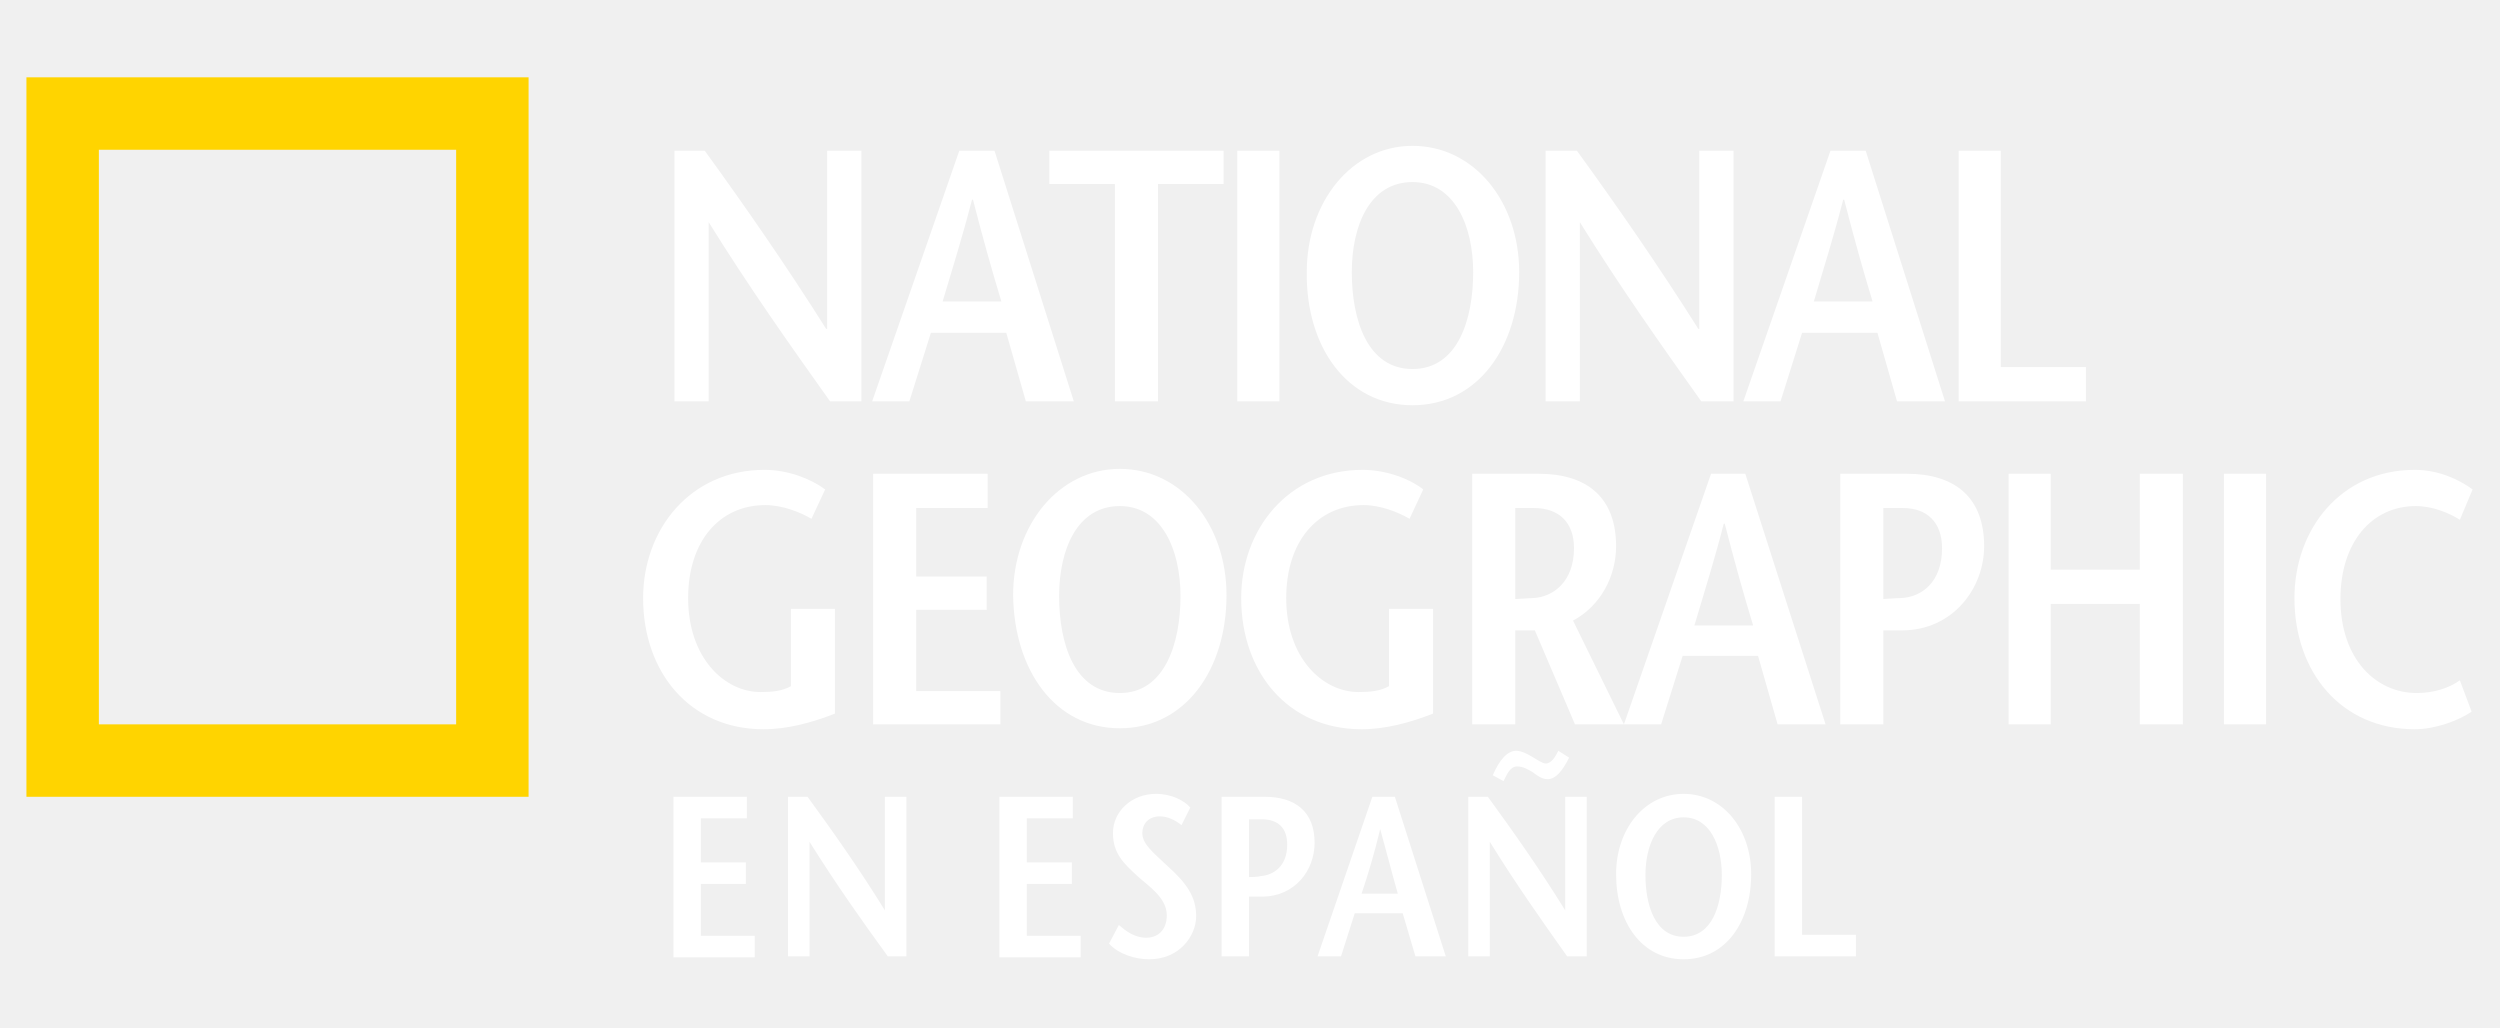
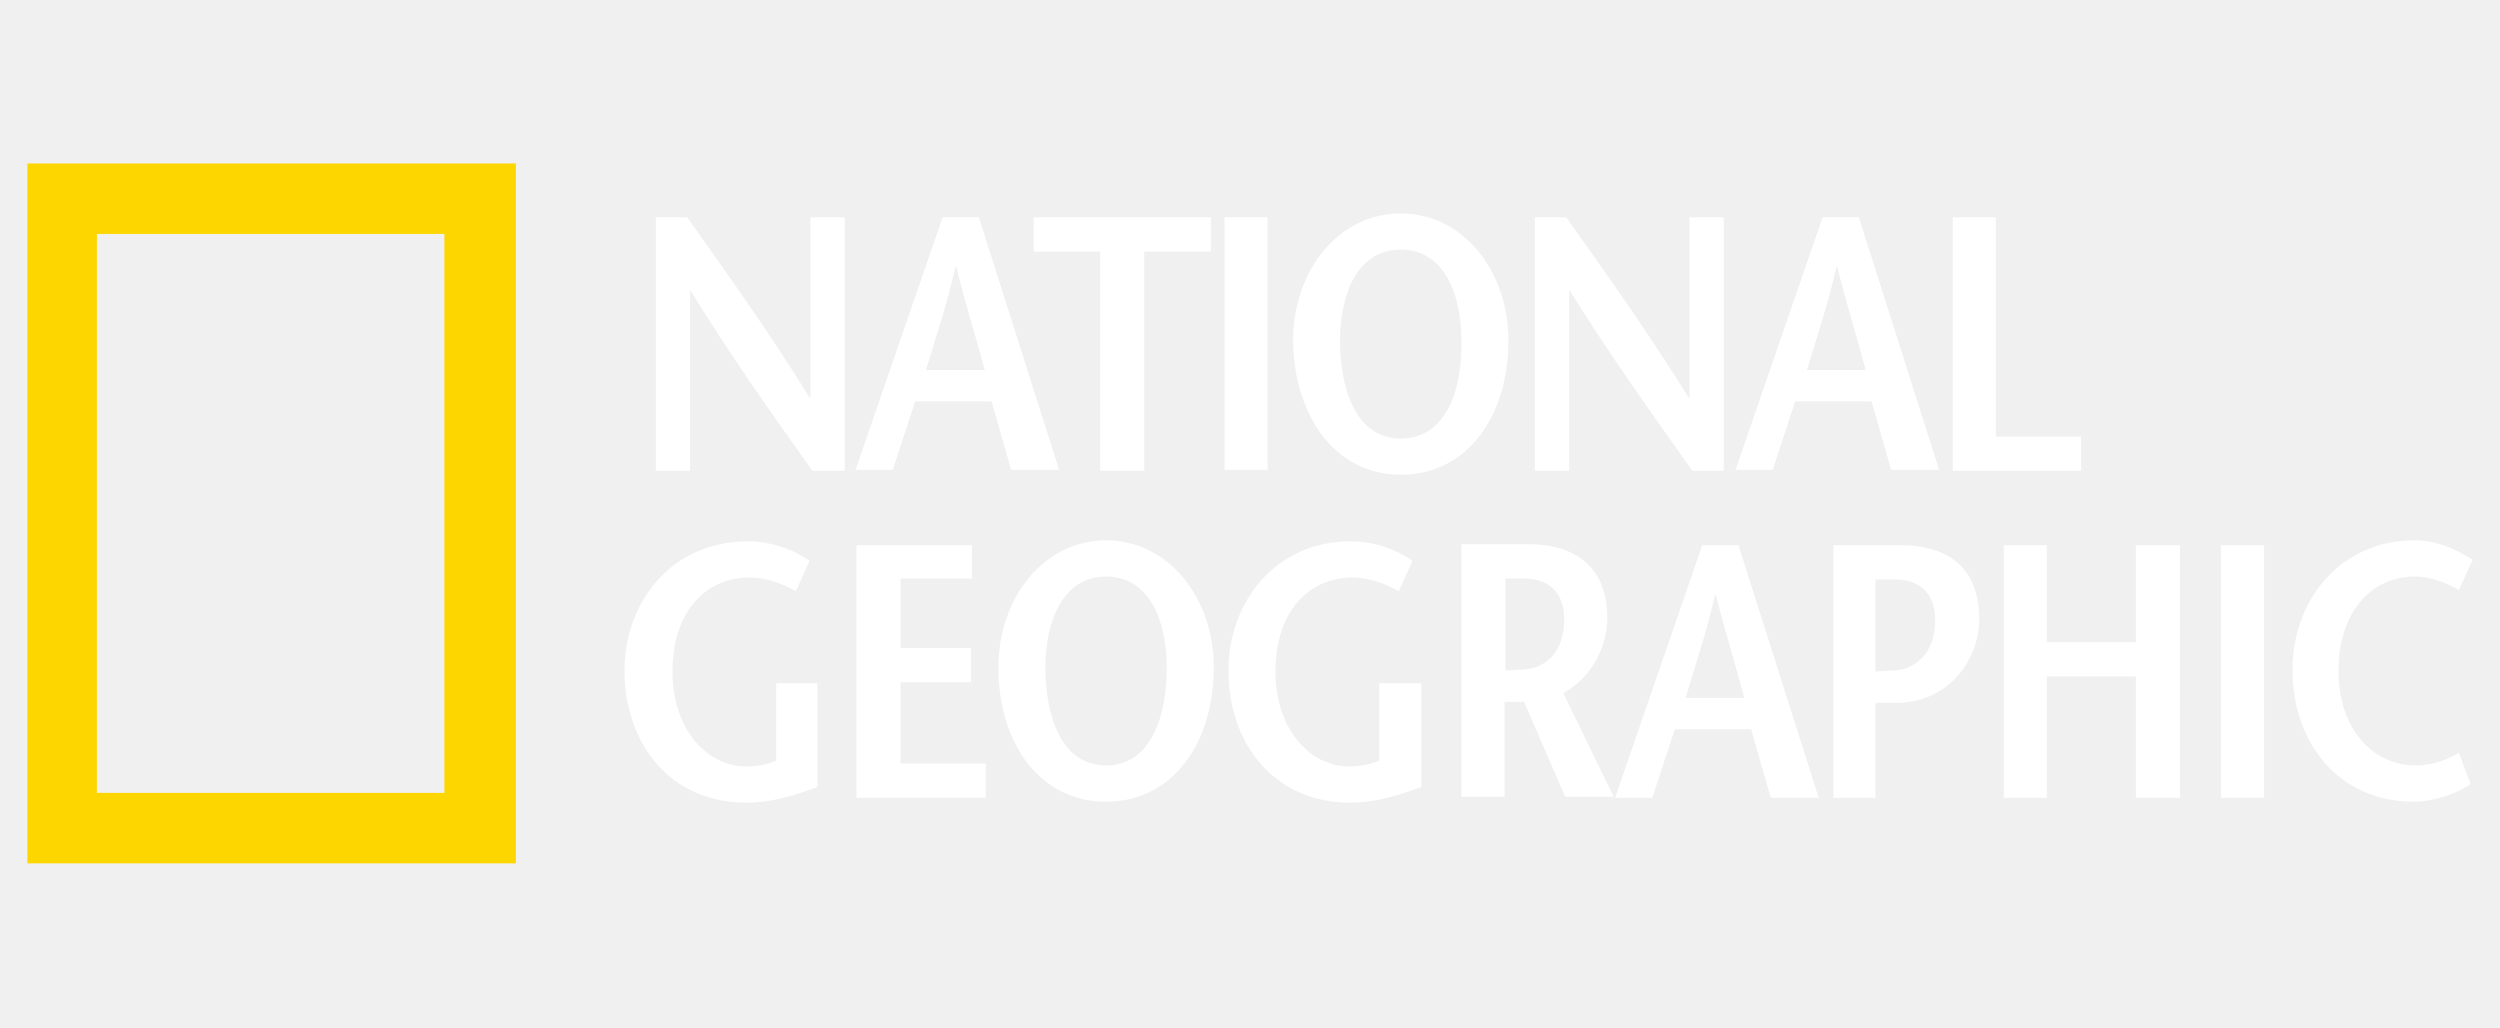
- <svg xmlns="http://www.w3.org/2000/svg" version="1.1" id="Capa_1" x="0px" y="0px" width="255.4px" height="105px" viewBox="0 0 255.4 105" style="enable-background:new 0 0 255.4 105;" xml:space="preserve">
+ <svg xmlns="http://www.w3.org/2000/svg" version="1.1" id="Capa_1" x="0px" y="0px" viewBox="0 0 255.4 105" style="enable-background:new 0 0 255.4 105;" xml:space="preserve">
+   <style type="text/css">
+ 	.st0{fill:#FDD600;}
+ 	.st1{fill:#FFFFFF;}
+ </style>
  <g>
-     <g>
-       <g>
-         <g>
-           <path style="fill:#FFD400;" d="M2.7,81.4V7.9H54v73.5H2.7z M46.6,74V15.3H10.1V74H46.6z" />
-         </g>
-       </g>
-     </g>
-     <path style="fill:#FFFFFF;" d="M88,41h-3.2c-4.2-5.9-8.3-11.7-12.4-18.3h0V41h-3.5V15.4H72c4.2,5.8,8.3,11.7,12.4,18.2h0.1V15.4H88   V41z" />
-     <path style="fill:#FFFFFF;" d="M96.3,30.8c1-3.4,2-6.5,3-10.4h0.1c1,3.9,1.9,7.1,2.9,10.4H96.3z M98,15.4L89.1,41h3.8l2.2-7h7.7   l2,7h4.9l-8.1-25.6H98z" />
-     <path style="fill:#FFFFFF;" d="M113.9,41V18.8h-6.7v-3.4H125v3.4h-6.7V41H113.9z" />
-     <path style="fill:#FFFFFF;" d="M126.4,41V15.4h4.3V41H126.4z" />
-     <path style="fill:#FFFFFF;" d="M144.3,37.7c-4.6,0-6.2-5-6.2-9.9c0-4.7,1.8-9.2,6.2-9.2c4.3,0,6.2,4.5,6.2,9.2   C150.5,32.7,148.9,37.7,144.3,37.7z M144.3,41.4c6.7,0,10.9-6,10.9-13.6c0-7.2-4.6-12.9-10.9-12.9c-6.2,0-10.8,5.7-10.8,12.9   C133.4,35.4,137.6,41.4,144.3,41.4z" />
-     <path style="fill:#FFFFFF;" d="M177,41h-3.2c-4.2-5.9-8.3-11.7-12.4-18.3h0V41h-3.5V15.4h3.2c4.2,5.8,8.3,11.7,12.4,18.2h0.1V15.4   h3.5V41z" />
-     <path style="fill:#FFFFFF;" d="M185.3,30.8c1-3.4,2-6.5,3-10.4h0.1c1,3.9,1.9,7.1,2.9,10.4H185.3z M187,15.4L178.1,41h3.8l2.2-7   h7.7l2,7h4.9l-8.1-25.6H187z" />
-     <path style="fill:#FFFFFF;" d="M200.1,15.4h4.3v22.1h8.7V41h-13V15.4z" />
-     <path style="fill:#FFFFFF;" d="M85.3,62.3v10.6c-2.3,0.9-4.8,1.6-7.3,1.6c-7.5,0-12.3-5.8-12.3-13.4c0-7,4.8-13.1,12.4-13.1   c2.4,0,4.7,0.9,6.2,2l-1.4,3c-1.2-0.7-3-1.4-4.7-1.4c-4.7,0-7.9,3.7-7.9,9.5c0,6.1,3.7,9.6,7.4,9.6c1.2,0,2.2-0.1,3.1-0.6v-7.9   H85.3z" />
-     <path style="fill:#FFFFFF;" d="M100.9,51.9h-7.3v7h7.2v3.4h-7.2v8.3h8.6V74h-13V48.4h11.7V51.9z" />
-     <path style="fill:#FFFFFF;" d="M114.4,70.8c-4.6,0-6.2-5-6.2-9.9c0-4.7,1.8-9.2,6.2-9.2c4.3,0,6.2,4.5,6.2,9.2   C120.6,65.7,119,70.8,114.4,70.8z M114.4,74.4c6.7,0,10.9-6,10.9-13.6c0-7.2-4.6-12.9-10.9-12.9c-6.2,0-10.9,5.7-10.9,12.9   C103.6,68.5,107.8,74.4,114.4,74.4z" />
-     <path style="fill:#FFFFFF;" d="M146.4,62.3v10.6c-2.3,0.9-4.8,1.6-7.3,1.6c-7.5,0-12.3-5.8-12.3-13.4c0-7,4.8-13.1,12.4-13.1   c2.4,0,4.8,0.9,6.2,2l-1.4,3c-1.2-0.7-3-1.4-4.7-1.4c-4.7,0-7.9,3.7-7.9,9.5c0,6.1,3.7,9.6,7.4,9.6c1.2,0,2.2-0.1,3.1-0.6v-7.9   H146.4z" />
-     <path style="fill:#FFFFFF;" d="M154.8,51.9h1.9c2.6,0,4.1,1.5,4.1,4.1c0,3.4-2.1,5-4.2,5.1c-0.4,0-1.5,0.1-1.8,0.1V51.9z M165.9,74   l-5.2-10.6c2.8-1.5,4.4-4.5,4.4-7.6c0-5-3-7.4-7.9-7.4h-6.8V74h4.4v-9.6h1.9h0.1l4.1,9.6H165.9z" />
-     <path style="fill:#FFFFFF;" d="M173.1,63.9c1-3.4,2-6.5,3-10.4h0.1c1,3.9,1.9,7.1,2.9,10.4H173.1z M174.8,48.4L165.9,74h3.8l2.2-7   h7.7l2,7h4.9l-8.2-25.6H174.8z" />
-     <path style="fill:#FFFFFF;" d="M192.4,74H188V48.4h6.8c4.9,0,7.9,2.4,7.9,7.4c0,4.3-3.2,8.6-8.4,8.6h-2v-3.2c0.2,0,1.4-0.1,1.9-0.1   c2.1-0.1,4.2-1.6,4.2-5.1c0-2.6-1.5-4.1-4-4.1h-2V74z" />
-     <path style="fill:#FFFFFF;" d="M223,74h-4.4V61.7h-9.1V74h-4.3V48.4h4.3v9.8h9.1v-9.8h4.4V74z" />
-     <path style="fill:#FFFFFF;" d="M227.2,74V48.4h4.3V74H227.2z" />
-     <path style="fill:#FFFFFF;" d="M251.3,53.1c-1.1-0.7-2.8-1.4-4.5-1.4c-4.5,0-7.7,3.7-7.7,9.5c0,6.1,3.6,9.6,7.8,9.6   c1.7,0,3.3-0.5,4.4-1.3l1.2,3.2c-1.3,0.9-3.7,1.8-5.8,1.8c-7.5,0-12.3-5.8-12.3-13.4c0-7,4.7-13.1,12.3-13.1c2.3,0,4.4,0.9,5.9,2   L251.3,53.1z" />
-     <path style="fill:#FFFFFF;" d="M76.3,83.6h-4.7v4.5h4.6v2.2h-4.6v5.3h5.5v2.2h-8.3V81.4h7.5V83.6z" />
-     <path style="fill:#FFFFFF;" d="M92.7,97.7h-2C88,94,85.4,90.3,82.7,86h0v11.7h-2.2V81.4h2c2.7,3.7,5.3,7.4,7.9,11.6h0V81.4h2.2   V97.7z" />
-     <path style="fill:#FFFFFF;" d="M109.6,83.6h-4.7v4.5h4.6v2.2h-4.6v5.3h5.5v2.2h-8.3V81.4h7.5V83.6z" />
-     <path style="fill:#FFFFFF;" d="M120.7,84.3c-0.6-0.5-1.4-0.9-2.2-0.9c-1.2,0-1.8,0.8-1.8,1.7c0,1.1,1,1.9,2.6,3.4   c1.9,1.7,2.9,3.1,2.9,5.1c0,2-1.7,4.4-4.8,4.4c-1.4,0-3.1-0.5-4.1-1.6l1-1.9c0.7,0.6,1.6,1.3,2.8,1.3c1.1,0,2.1-0.7,2.1-2.3   c0-1.8-1.9-3-3-4c-1.4-1.3-2.5-2.3-2.5-4.4c0-2.2,1.9-4,4.4-4c1.6,0,2.9,0.7,3.5,1.4L120.7,84.3z" />
-     <path style="fill:#FFFFFF;" d="M127.6,97.7h-2.8V81.4h4.4c3.1,0,5.1,1.5,5.1,4.7c0,2.8-2,5.5-5.4,5.5h-1.3v-2c0.1,0,0.9,0,1.2-0.1   c1.3-0.1,2.7-1,2.7-3.2c0-1.7-0.9-2.6-2.6-2.6h-1.3V97.7z" />
-     <path style="fill:#FFFFFF;" d="M139.1,91.3c0.7-2.1,1.3-4.1,1.9-6.6h0c0.7,2.5,1.2,4.5,1.8,6.6H139.1z M140.2,81.4l-5.6,16.3h2.4   l1.4-4.4h4.9l1.3,4.4h3.1l-5.2-16.3H140.2z" />
-     <path style="fill:#FFFFFF;" d="M162.1,97.7h-2c-2.7-3.8-5.3-7.5-7.9-11.7h0v11.7h-2.2V81.4h2c2.7,3.7,5.3,7.4,7.9,11.6h0V81.4h2.2   V97.7z M160.3,77.4c-0.6,1.2-1.3,2.2-2.2,2.2c-0.5,0-1-0.3-1.5-0.7c-0.5-0.3-1-0.6-1.6-0.6c-0.7,0-1,0.7-1.4,1.5l-1.1-0.6   c0.7-1.6,1.5-2.5,2.4-2.5c0.5,0,1.1,0.3,1.6,0.6c0.5,0.3,1.1,0.7,1.4,0.7c0.6,0,1-0.7,1.3-1.3L160.3,77.4z" />
-     <path style="fill:#FFFFFF;" d="M172,95.7c-2.9,0-3.9-3.2-3.9-6.3c0-3,1.2-5.9,3.9-5.9s3.9,2.9,3.9,5.9   C175.9,92.5,174.9,95.7,172,95.7z M172,98c4.3,0,6.9-3.8,6.9-8.7c0-4.6-2.9-8.2-6.9-8.2s-6.9,3.6-6.9,8.2   C165.1,94.2,167.7,98,172,98z" />
-     <path style="fill:#FFFFFF;" d="M181.3,81.4h2.8v14.1h5.5v2.2h-8.3V81.4z" />
+     <path class="st0" d="M2.8,16.7h49.9v71.5H2.8V16.7z M45.5,23.9H9.9v57.1h35.5V23.9z" />
+     <path class="st1" d="M86.2,48.1H83c-4.2-5.9-8.4-11.8-12.5-18.5h0v18.5h-3.5V22.2h3.2c4.2,5.9,8.4,11.8,12.5,18.4h0.1V22.2h3.5   V48.1z" />
+     <path class="st1" d="M94.6,37.8c1-3.4,2.1-6.5,3-10.5h0.1c1,4,2,7.1,2.9,10.5H94.6z M96.3,22.2l-8.9,25.8h3.8l2.3-7h7.8l2,7h4.9   L100,22.2H96.3z" />
+     <polygon class="st1" points="112.4,48.1 112.4,25.7 105.6,25.7 105.6,22.2 123.7,22.2 123.7,25.7 116.9,25.7 116.9,48.1  " />
+     <rect x="125.1" y="22.2" class="st1" width="4.4" height="25.8" />
+     <path class="st1" d="M143.1,44.8c-4.6,0-6.2-5.1-6.2-10c0-4.8,1.8-9.3,6.2-9.3c4.4,0,6.2,4.5,6.2,9.3   C149.4,39.7,147.8,44.8,143.1,44.8 M143.1,48.5c6.8,0,11-6,11-13.7c0-7.2-4.7-13-11-13c-6.3,0-11,5.8-11,13   C132.2,42.5,136.4,48.5,143.1,48.5" />
+     <path class="st1" d="M176.1,48.1h-3.2c-4.2-5.9-8.4-11.8-12.6-18.5h0v18.5h-3.5V22.2h3.2c4.2,5.9,8.4,11.8,12.5,18.4h0.1V22.2h3.5   V48.1z" />
+     <path class="st1" d="M184.6,37.8c1-3.4,2.1-6.5,3-10.5h0.1c1,4,2,7.1,2.9,10.5H184.6z M186.2,22.2l-8.9,25.8h3.8l2.3-7h7.8l2,7h4.9   l-8.2-25.8H186.2z" />
+     <polygon class="st1" points="199.5,22.2 203.9,22.2 203.9,44.6 212.6,44.6 212.6,48.1 199.5,48.1  " />
+     <path class="st1" d="M83.5,69.7v10.7c-2.4,0.9-4.8,1.6-7.3,1.6c-7.6,0-12.4-5.9-12.4-13.5c0-7,4.8-13.2,12.6-13.2   c2.4,0,4.8,0.9,6.3,2l-1.4,3.1c-1.2-0.7-3-1.4-4.7-1.4c-4.7,0-7.9,3.7-7.9,9.6c0,6.1,3.7,9.7,7.5,9.7c1.2,0,2.2-0.2,3.1-0.6v-7.9   H83.5z" />
+     <polygon class="st1" points="99.3,59.1 92,59.1 92,66.2 99.2,66.2 99.2,69.7 92,69.7 92,78 100.7,78 100.7,81.5 87.5,81.5    87.5,55.7 99.3,55.7  " />
+     <path class="st1" d="M113,78.2c-4.6,0-6.2-5.1-6.2-10c0-4.8,1.8-9.3,6.2-9.3c4.4,0,6.2,4.5,6.2,9.3C119.2,73.1,117.6,78.2,113,78.2    M113,81.9c6.8,0,11-6,11-13.7c0-7.2-4.7-13-11-13c-6.3,0-11,5.8-11,13C102,75.9,106.2,81.9,113,81.9" />
+     <path class="st1" d="M145.2,69.7v10.7c-2.4,0.9-4.8,1.6-7.3,1.6c-7.6,0-12.4-5.9-12.4-13.5c0-7,4.8-13.2,12.5-13.2   c2.4,0,4.8,0.9,6.3,2l-1.4,3.1c-1.2-0.7-3-1.4-4.7-1.4c-4.7,0-7.9,3.7-7.9,9.6c0,6.1,3.7,9.7,7.5,9.7c1.2,0,2.2-0.2,3.1-0.6v-7.9   H145.2z" />
+     <path class="st1" d="M153.7,59.1h2c2.6,0,4.1,1.5,4.1,4.2c0,3.5-2.1,5-4.2,5.1c-0.4,0-1.5,0.1-1.8,0.1V59.1z M164.9,81.5l-5.2-10.7   c2.8-1.5,4.5-4.6,4.5-7.7c0-5-3.1-7.5-8-7.5h-6.9v25.8h4.4v-9.7h1.9h0.1l4.2,9.7H164.9z" />
+     <path class="st1" d="M172.2,71.3c1-3.4,2.1-6.5,3-10.5h0.1c1,4,2,7.1,2.9,10.5H172.2z M173.9,55.7L165,81.5h3.8l2.3-7h7.8l2,7h4.9   l-8.2-25.8H173.9z" />
+     <path class="st1" d="M191.7,81.5h-4.4V55.7h6.9c4.9,0,8,2.4,8,7.5c0,4.3-3.2,8.6-8.5,8.6h-2.1v-3.2c0.2,0,1.4-0.1,1.9-0.1   c2.1-0.1,4.2-1.7,4.2-5.1c0-2.7-1.5-4.2-4.1-4.2h-2V81.5z" />
+     <polygon class="st1" points="222.7,81.5 218.2,81.5 218.2,69.1 209.1,69.1 209.1,81.5 204.7,81.5 204.7,55.7 209.1,55.7    209.1,65.6 218.2,65.6 218.2,55.7 222.7,55.7  " />
+     <rect x="226.9" y="55.7" class="st1" width="4.4" height="25.8" />
+     <path class="st1" d="M251.2,60.3c-1.1-0.7-2.8-1.4-4.5-1.4c-4.5,0-7.8,3.7-7.8,9.6c0,6.1,3.6,9.7,7.9,9.7c1.7,0,3.3-0.6,4.4-1.3   l1.2,3.2c-1.3,0.9-3.7,1.8-5.8,1.8c-7.6,0-12.4-5.9-12.4-13.5c0-7,4.8-13.2,12.5-13.2c2.3,0,4.4,1,5.9,2L251.2,60.3z" />
  </g>
</svg>
